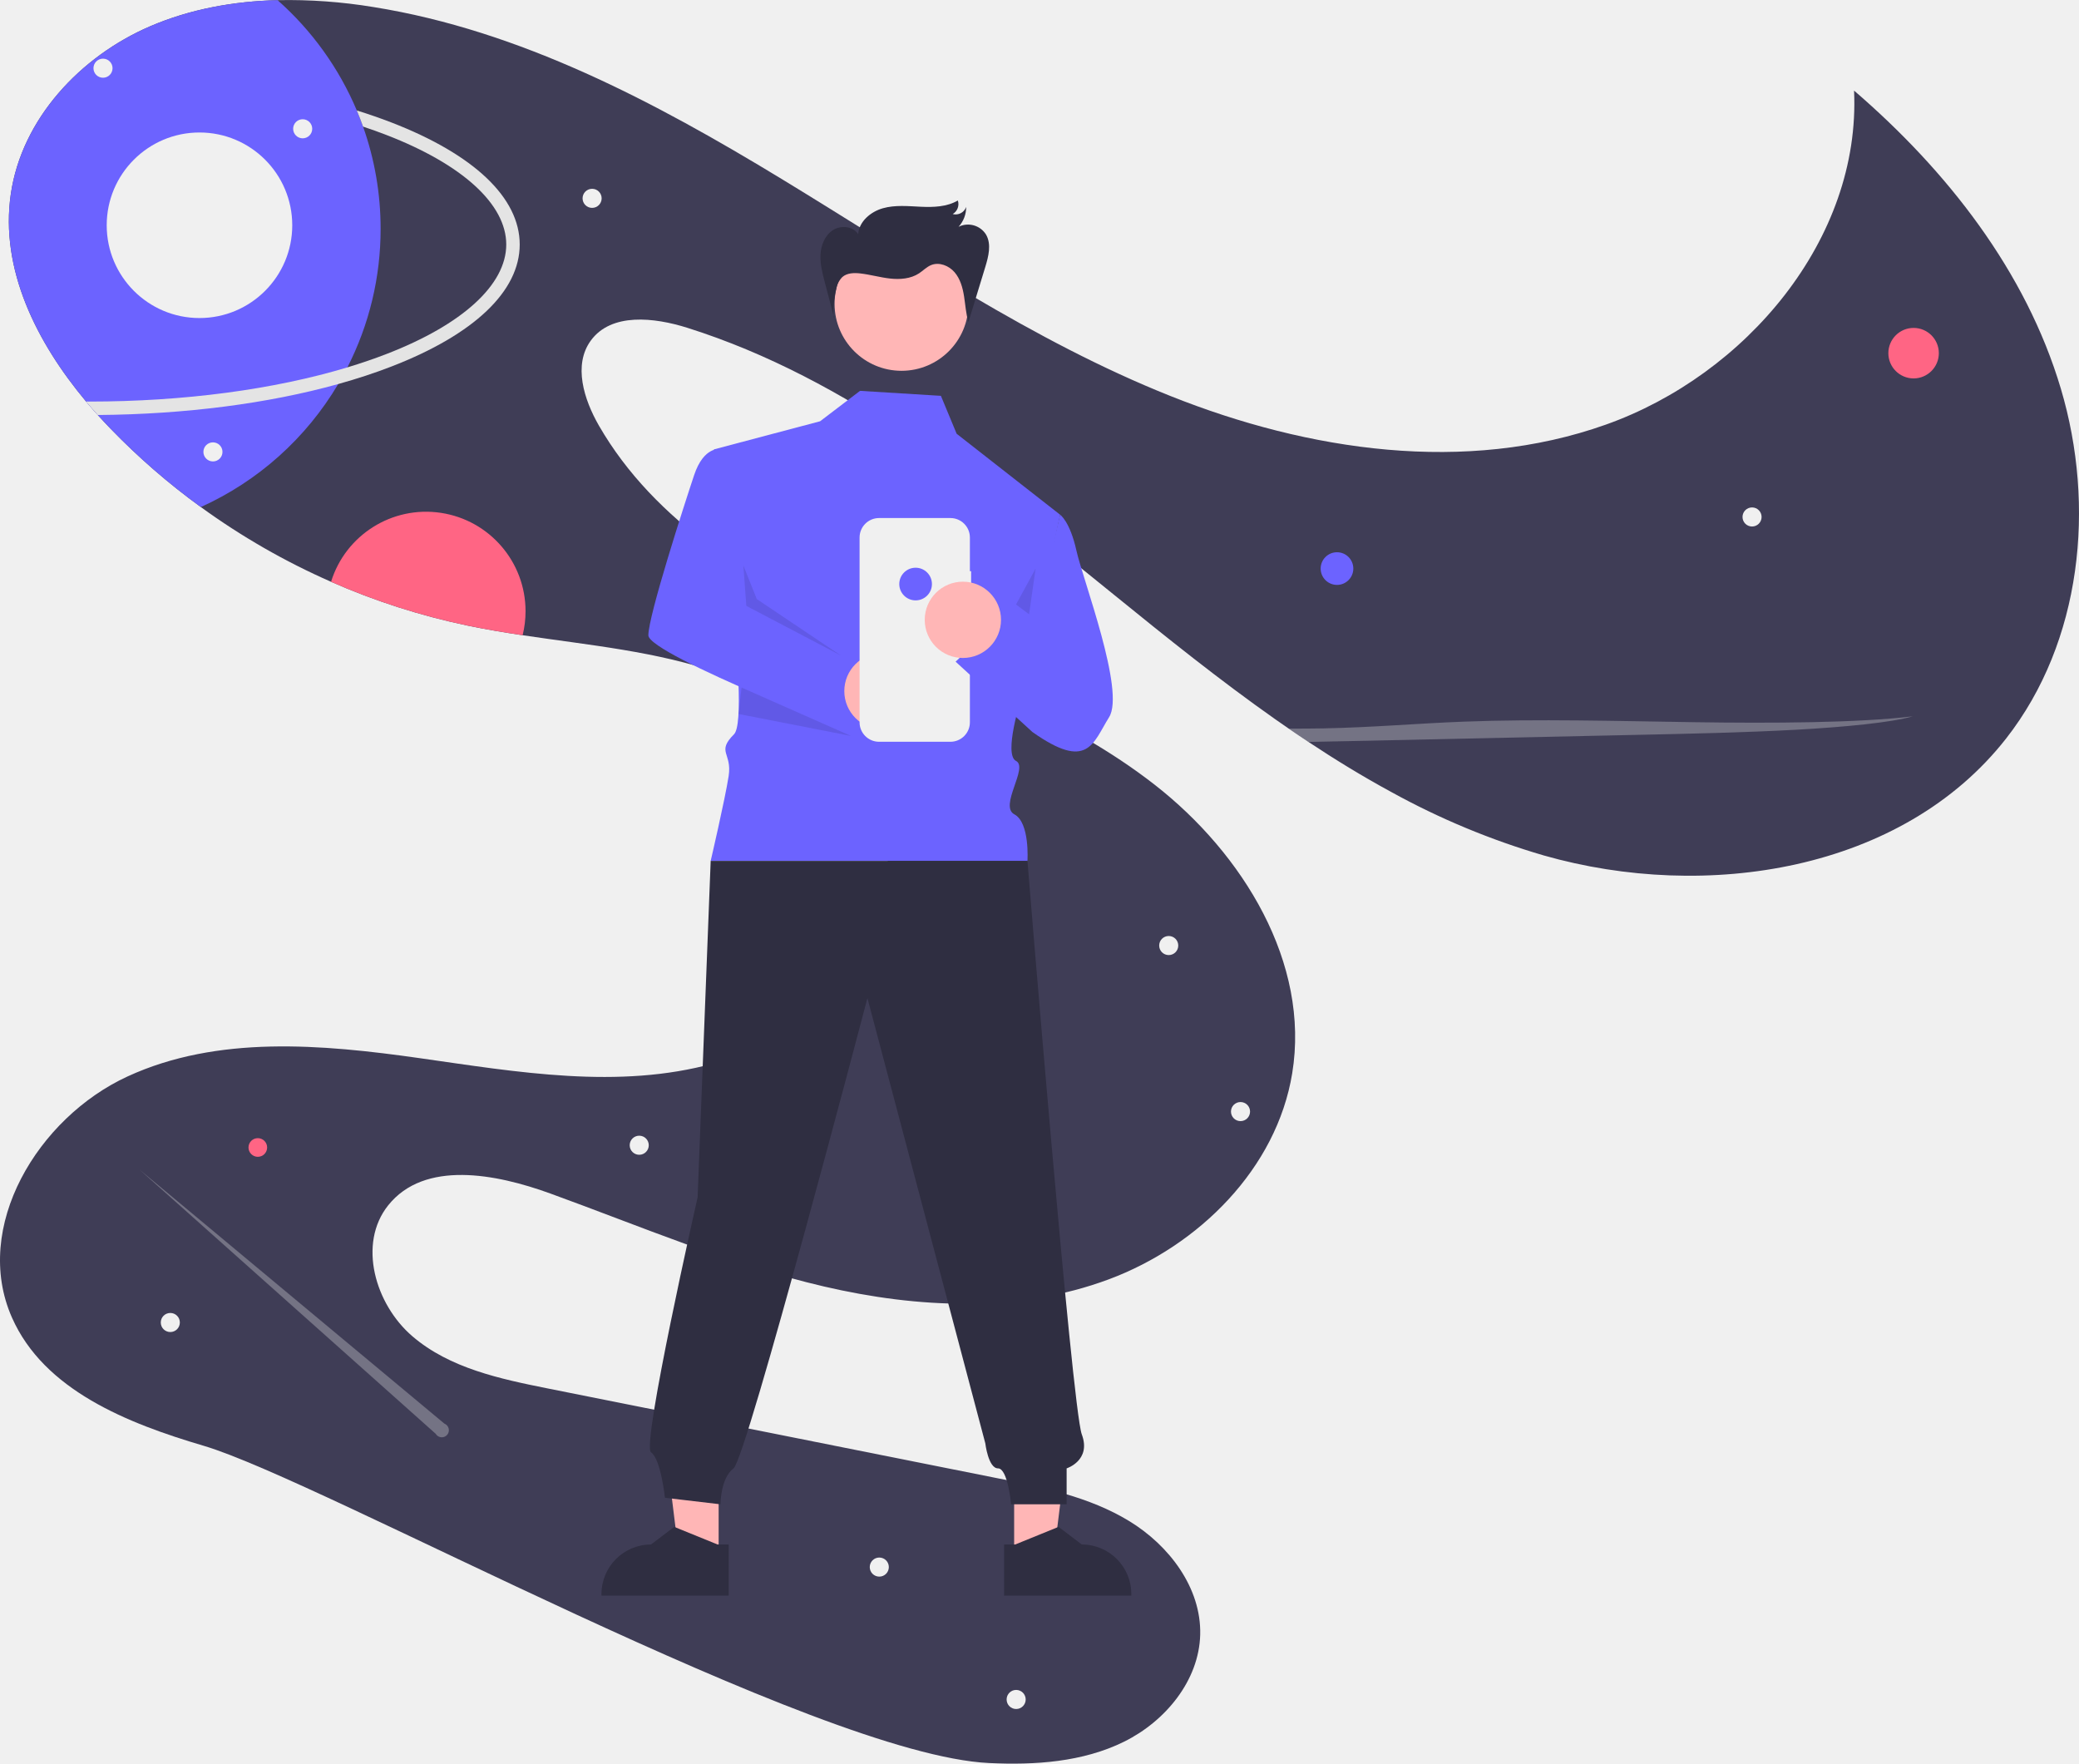
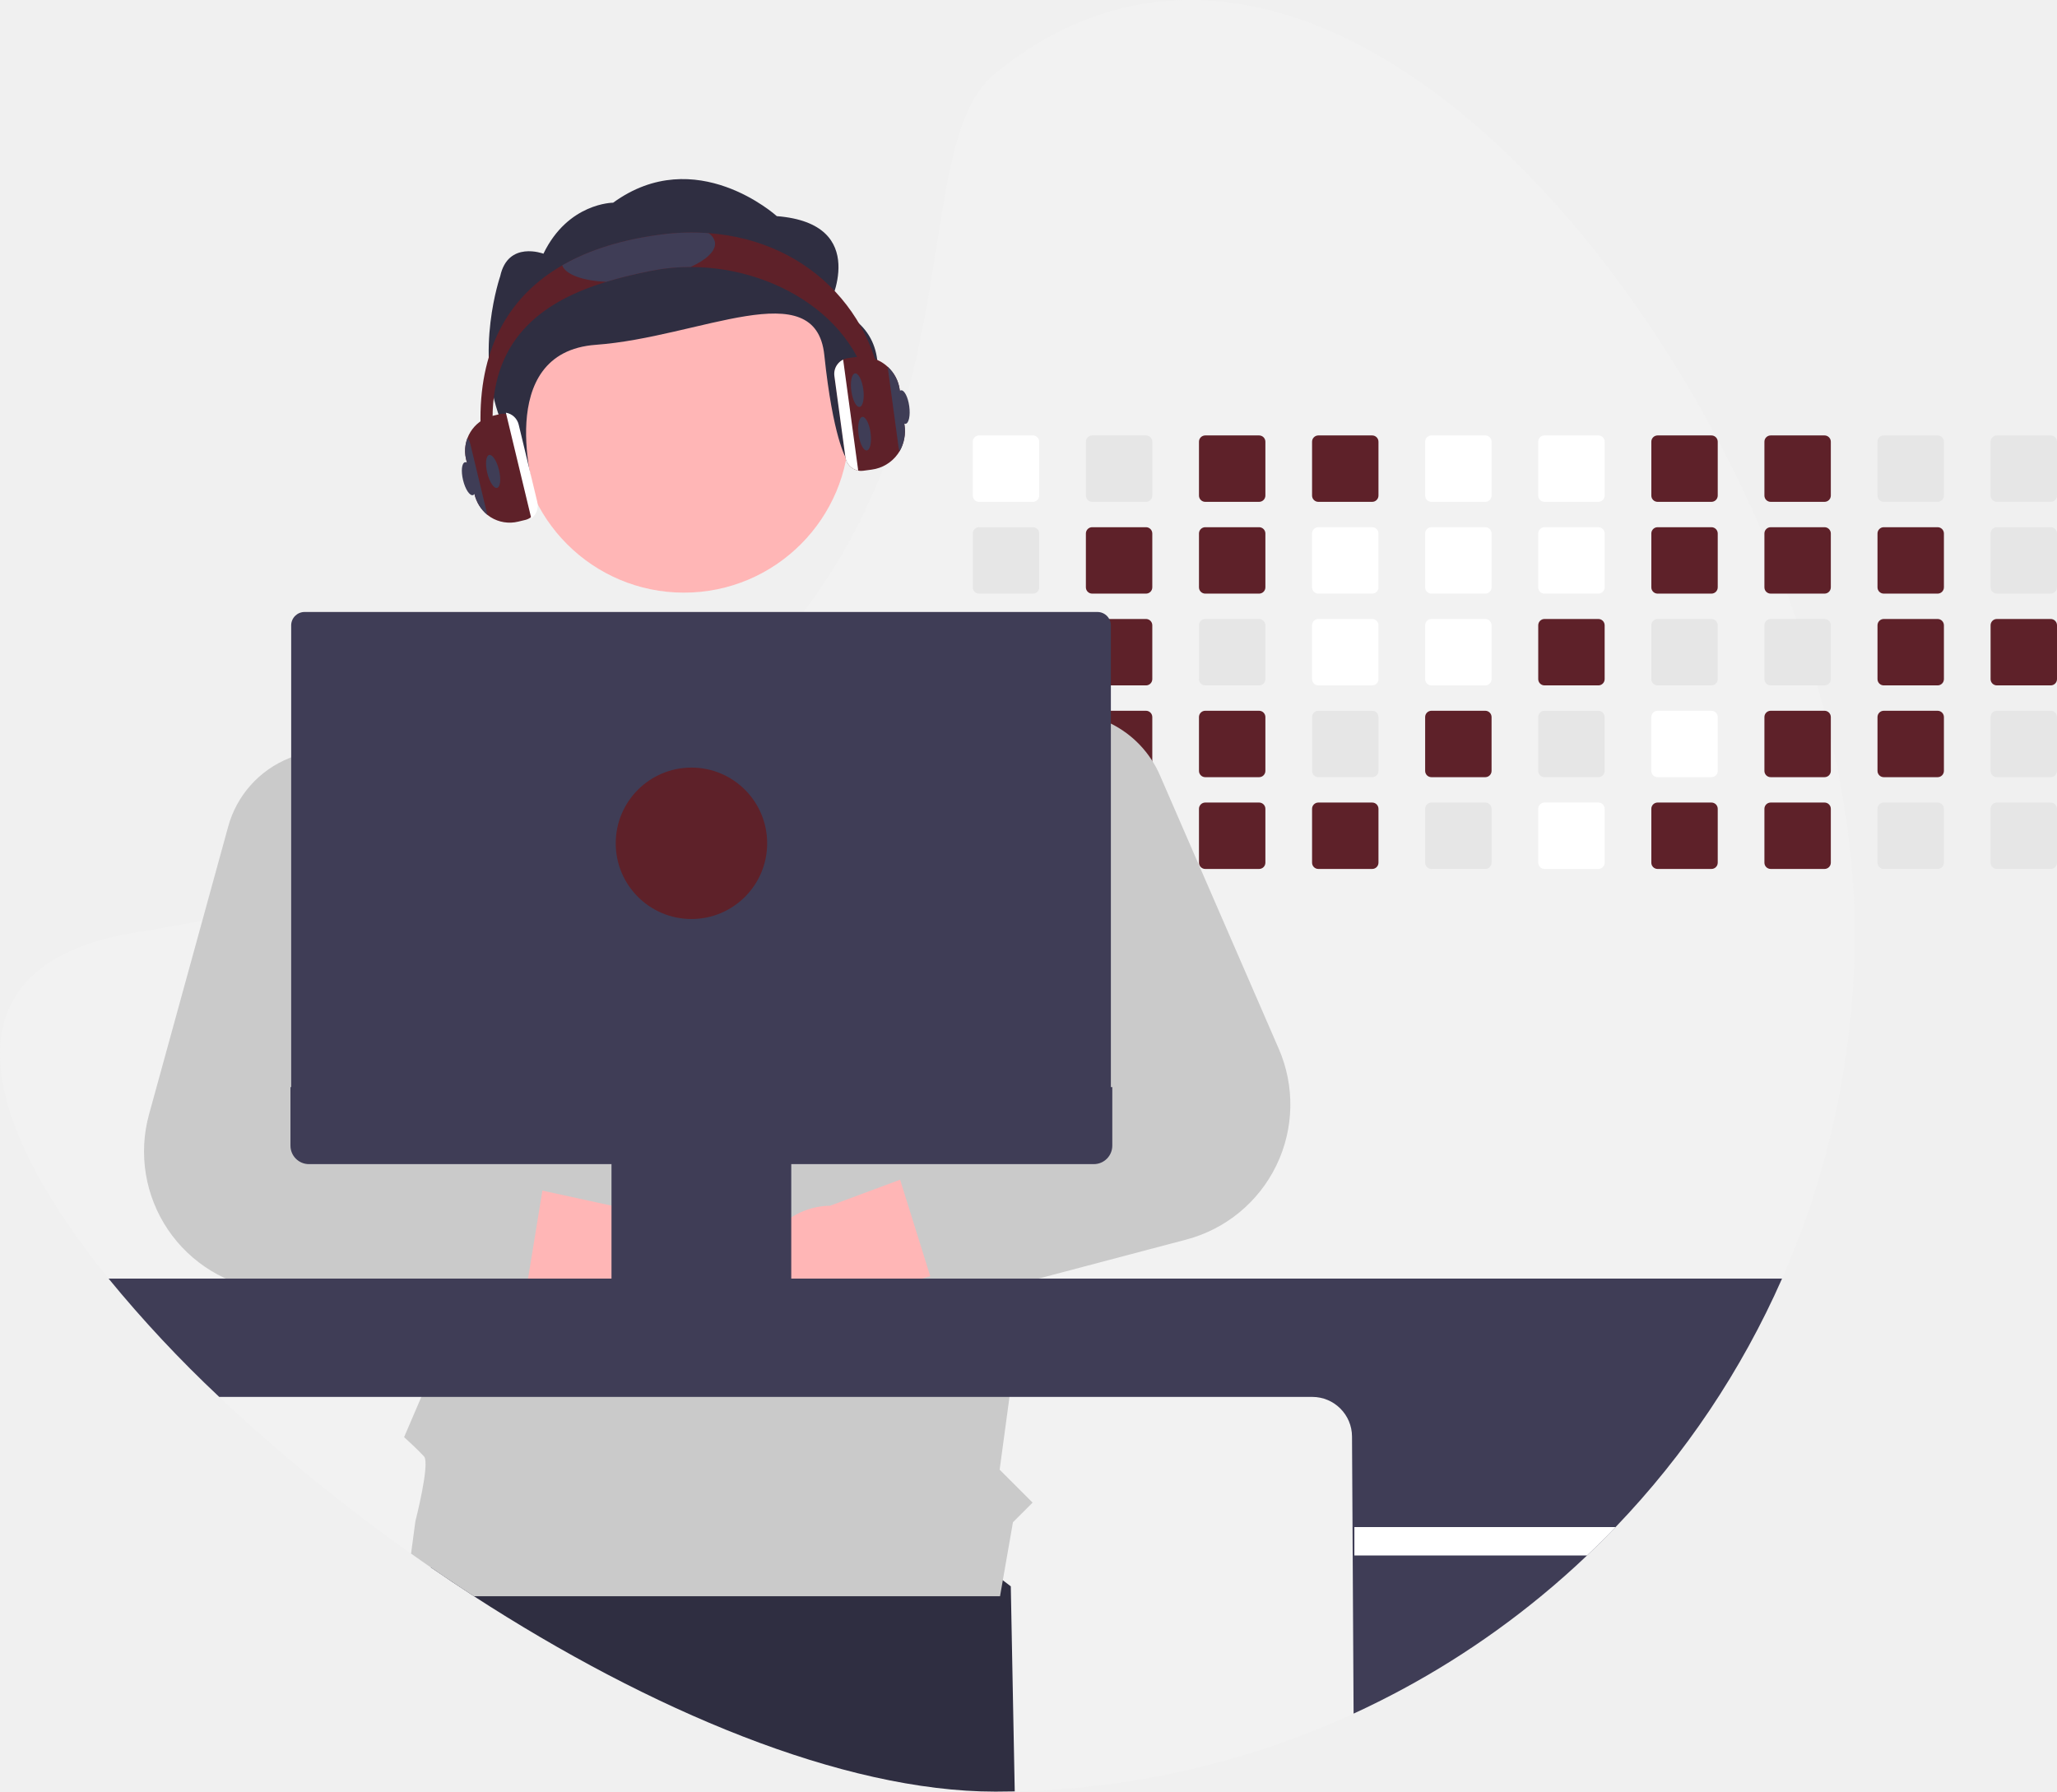
- <svg xmlns="http://www.w3.org/2000/svg" id="a0179547-7667-4cb3-b9ae-32eca47089ab" data-name="Layer 1" width="926.632" height="785.994" viewBox="0 0 926.632 785.994">
-   <path d="M1030.887,386.059c-46.34,59.26-133.78,72.83-206.13,52.19a335.51,335.51,0,0,1-68.1-28.35c-12.54-6.81-24.78-14.28-36.77-22.24-2.95-1.95-5.9-3.93-8.82-5.95q-2.985-2.04-5.95-4.13c-24.76-17.42-48.55-36.53-71.94-55.53-58.39-47.43-118.38-96.32-190.12-118.95-14.78-4.66-33.9-6.84-43.04,5.68-7.93,10.87-3.09,26.26,3.62,37.92,24.89,43.19,70.07,70.46,115.29,91.43,45.22,20.97,93.12,37.96,132.43,68.62,39.31,30.66,69.32,79.39,61.28,128.58-6.93,42.39-41.54,76.83-81.78,91.84-40.24,15-85.12,12.91-126.95,3.17-41.83-9.75-81.54-26.76-121.91-41.42-24.34-8.85-56.16-14.97-72.31,5.28-13.64,17.11-5.8,44.1,10.81,58.34s39.09,19.01,60.54,23.29q99.9,19.95,199.8,39.89c20.43,4.07,41.34,8.33,59.14,19.17,17.8,10.83,32.16,29.75,31.65,50.58-.51,20.53-15.54,38.67-33.96,47.76-18.41,9.08-39.67,10.48-60.18,9.5-76.86-3.68-297.21-125.79-350.06-141.4-33.96-10.02-71.09-24.74-85.41-57.12-17.83-40.31,11.51-89.08,51.56-107.49,40.04-18.42,86.46-14.34,130.1-8.14,43.64,6.2,88.72,14.09,131.2,2.31,42.479-11.78,81.4-50.18,77.21-94.06-3.65-38.18-38.04-66.95-74.23-79.63-28.33-9.93-58.47-12.63-88.229-17.1-8.26-1.23-16.49-2.61-24.64-4.31a307.086,307.086,0,0,1-60.75-19.5,312.924,312.924,0,0,1-58.04-33.31,305.265,305.265,0,0,1-40.32-35.01q-2.835-2.94-5.61-6.01c-1.76-1.96-3.5-3.96-5.2-6-22.12-26.43-38.46-58.98-33.56-92.52,4.89-33.45,30.96-61.3,62-74.68,17.94-7.73,37.29-11.19,56.88-11.69a233.796,233.796,0,0,1,42.78,3.08c65.41,10.46,125.35,42.24,181.96,76.65,56.6,34.41,111.76,72.18,173.29,96.71,61.53,24.54,131.57,34.93,193.99,12.74,62.42-22.18,113.7-82.7,110.65-148.87,41.4,35.65,76.58,80.46,92.16,132.82C1070.797,282.559,1064.536,343.019,1030.887,386.059Z" transform="translate(-136.6838 -57.00314)" fill="#3f3d56" />
-   <circle cx="595.911" cy="253.394" r="7.278" fill="#6c63ff" />
-   <circle cx="852.911" cy="157.394" r="11.252" fill="#ff6584" />
-   <circle cx="114.911" cy="511.394" r="4.157" fill="#ff6584" />
-   <path d="M370.927,329.399a44.43,44.43,0,0,1-1.3,10.7c-8.26-1.23-16.49-2.61-24.64-4.31a307.086,307.086,0,0,1-60.75-19.5,44.337,44.337,0,0,1,86.69,13.11Z" transform="translate(-136.6838 -57.00314)" fill="#ff6584" />
-   <circle cx="780.911" cy="230.394" r="4.252" fill="#f0f0f0" />
-   <circle cx="391.911" cy="698.394" r="4.252" fill="#f0f0f0" />
-   <circle cx="452.911" cy="757.394" r="4.252" fill="#f0f0f0" />
-   <circle cx="75.911" cy="589.394" r="4.252" fill="#f0f0f0" />
-   <circle cx="284.911" cy="510.394" r="4.252" fill="#f0f0f0" />
-   <circle cx="263.911" cy="88.394" r="4.252" fill="#f0f0f0" />
-   <circle cx="520.911" cy="421.394" r="4.252" fill="#f0f0f0" />
-   <circle cx="552.911" cy="495.394" r="4.252" fill="#f0f0f0" />
-   <path d="M291.527,220.728q9.075-2.739,17.362-5.935c33.96-13.117,53.438-30.911,53.438-48.82s-19.478-35.703-53.438-48.82q-5.038-1.946-10.386-3.723a136.34,136.34,0,0,1-6.976,107.3Z" transform="translate(-136.6838 -57.00314)" fill="none" />
-   <path d="M306.326,158.969a135.44,135.44,0,0,1-14.8,61.76q-1.935,3.78-4.1,7.43a136.431,136.431,0,0,1-61.23,54.82,305.269,305.269,0,0,1-40.32-35.01q-2.835-2.94-5.61-6.01c-1.76-1.96-3.5-3.96-5.2-6-22.12-26.43-38.46-58.98-33.56-92.52,4.89-33.45,30.96-61.3,62-74.68,17.94-7.73,37.29-11.19,56.88-11.69a136.126,136.126,0,0,1,35.33,49.16c1,2.37,1.92,4.77,2.79,7.2A135.756,135.756,0,0,1,306.326,158.969Z" transform="translate(-136.6838 -57.00314)" fill="#6c63ff" />
-   <path d="M368.326,165.969c0,20.83-20.34,40.15-57.28,54.42-7.39,2.86-15.3,5.45-23.62,7.77-31.14,8.68-68.2,13.49-107.16,13.8-1.76-1.96-3.5-3.96-5.2-6,.42.01.84.01,1.26.01,42.31,0,82.45-5.36,115.2-15.24,6.05-1.83,11.85-3.81,17.36-5.94,33.96-13.11,53.44-30.91,53.44-48.82,0-17.91-19.48-35.7-53.44-48.82q-5.04-1.95-10.38-3.72c-.87-2.43-1.79-4.83-2.79-7.2q7.98,2.49,15.33,5.32C347.987,125.819,368.326,145.149,368.326,165.969Z" transform="translate(-136.6838 -57.00314)" fill="#e4e4e4" />
-   <circle cx="45.911" cy="30.394" r="4.252" fill="#f0f0f0" />
-   <circle cx="134.911" cy="57.394" r="4.252" fill="#f0f0f0" />
-   <circle cx="88.911" cy="100.394" r="41.348" fill="#f0f0f0" />
-   <path d="M989.197,376.239c-9.28,2.74-29.74,4.76-52.24,6-22.49,1.23-47.16,1.77-71.52,2.29q-63.959,1.38-127.91,2.77-8.791.195-17.64.36c-2.95-1.95-5.9-3.93-8.82-5.95,5.23.03,10.46,0,15.65-.1,22.17-.44,40.94-2.17,62.32-2.99,32.9-1.27,68.42-.27,102.71.24C926.036,379.379,965.106,379.189,989.197,376.239Z" transform="translate(-136.6838 -57.00314)" fill="#f0f0f0" opacity="0.3" />
-   <path d="M334.767,691.47,198.846,578.239,330.891,696.006a3.151,3.151,0,1,0,3.876-4.535Z" transform="translate(-136.6838 -57.00314)" fill="#f0f0f0" opacity="0.3" />
-   <circle cx="94.911" cy="201.394" r="4.252" fill="#f0f0f0" />
-   <polygon points="452.017 694.074 469.604 694.073 477.971 626.236 452.014 626.237 452.017 694.074" fill="#ffb6b6" />
-   <path d="M584.215,745.335l4.95-0,19.327-7.86,10.359,7.859h.001a22.074,22.074,0,0,1,22.073,22.072v.717l-56.709.002Z" transform="translate(-136.6838 -57.00314)" fill="#2f2e41" />
-   <polygon points="320.308 694.074 302.721 694.073 294.354 626.236 320.311 626.237 320.308 694.074" fill="#ffb6b6" />
-   <path d="M461.477,768.125l-56.709-.002v-.717a22.074,22.074,0,0,1,22.073-22.072h.001l10.359-7.859,19.327,7.86,4.95 0Z" transform="translate(-136.6838 -57.00314)" fill="#2f2e41" />
-   <path d="M520.009,231.191,502.201,244.751,454.896,257.279s16.95,118.96,8.95,126.96-.785,8.215-2.393,18.608-8.013,37.831-8.013,37.831l141.188,0s1.138-17.052-5.822-20.745,6.416-20.929.728-23.811,2.312-27.882,2.312-27.882l17.337-81.85-46.114-36.08-7.013-16.898Z" transform="translate(-136.6838 -57.00314)" fill="#6c63ff" />
-   <circle cx="405.545" cy="274.328" r="6.161" fill="#f2f2f2" />
-   <path d="M453.441,440.678l-5.822,149.921S422.48,701.328,426.846,704.239s6.216,20.269,6.216,20.269l24.744,2.911s0-11.644,5.822-16.011,59.677-209.598,59.677-209.598l52.54,198.429s1.315,11.169,5.682,11.169,5.822,16.011,5.822,16.011h24.744v-16.011s11.118-3.525,6.752-15.169-24.218-255.562-24.218-255.562Z" transform="translate(-136.6838 -57.00314)" fill="#2f2e41" />
-   <circle cx="401.817" cy="135.415" r="29.839" fill="#ffb6b6" />
-   <polygon points="452.85 269.414 458.672 273.781 461.583 253.403 452.85 269.414" opacity="0.1" style="isolation:isolate" />
-   <path d="M457.687,257.163s-7.278-1.456-11.644,11.644-20.378,62.588-20.378,71.322S525.375,387.396,525.375,387.396L515,351l-45.669-23.971Z" transform="translate(-136.6838 -57.00314)" fill="#6c63ff" />
-   <circle cx="393.316" cy="307.997" r="17" fill="#ffb6b6" />
-   <polygon points="331.316 251.997 332.647 270.026 374.878 292.192 337.316 266.997 331.316 251.997" opacity="0.1" style="isolation:isolate" />
-   <path d="M569.523,311.57h-.548V296.562a8.686,8.686,0,0,0-8.686-8.686H528.492a8.686,8.686,0,0,0-8.686,8.686v82.337a8.686,8.686,0,0,0,8.686,8.686h31.797a8.686,8.686,0,0,0,8.686-8.686V322.254h.548Z" transform="translate(-136.6838 -57.00314)" fill="#f0f0f0" />
-   <path d="M609.184,286.39s4.367,2.911,7.278,16.011,21.833,62.588,14.555,74.233-9.426,24.072-34.17,6.606l-34.24-31.35,24.744-23.289,10.189,7.278Z" transform="translate(-136.6838 -57.00314)" fill="#6c63ff" />
-   <circle cx="408.095" cy="260.292" r="7.278" fill="#6c63ff" />
-   <circle cx="429.163" cy="276.236" r="17" fill="#ffb6b6" />
-   <polygon points="330.514 306.41 379.316 327.997 329.158 318.194 330.514 306.41" opacity="0.1" style="isolation:isolate" />
-   <path d="M508.397,198.365,504.3,182.773c-1.069-4.068-2.147-8.219-1.907-12.418s2.022-8.533,5.56-10.808,8.939-1.738,11.216,1.799c.433-5.648,5.571-9.992,11.022-11.531s11.239-.93,16.897-.671,11.631.078,16.514-2.791a5.112,5.112,0,0,1-2.289,6.041,4.963,4.963,0,0,0,5.995-3.162,12.88,12.88,0,0,1-3.381,8.845A9.475,9.475,0,0,1,576.173,161.545c2.492,4.321,1.096,9.747-.362,14.517l-7.484,24.482c-1.135-3.722-1.349-7.651-1.956-11.494s-1.687-7.768-4.224-10.718-6.846-4.659-10.451-3.194c-2.022.822-3.565,2.489-5.39,3.686-3.746,2.455-8.512,2.807-12.963,2.308s-8.789-1.767-13.24-2.273c-2.787-.317-5.896-.233-7.999,1.623a10.281,10.281,0,0,0-2.738,5.467,43.486,43.486,0,0,0-1.158,12.541" transform="translate(-136.6838 -57.00314)" fill="#2f2e41" />
+ <svg xmlns="http://www.w3.org/2000/svg" data-name="Layer 1" width="850.538" height="740.83" viewBox="0 0 850.538 740.83">
+   <path d="M941.609,465.125a354.21,354.21,0,0,1-98.85,245.9q-5.745,6.015-11.8,11.74-9.225,8.775-19.07,16.87a353.934,353.934,0,0,1-217.58,80.69q-3.975.09-7.98.09c-63.43,0-143.21-33.88-215.61-80.78q-8.985-5.82-17.81-11.91-4.125-2.82-8.21-5.72a730.43,730.43,0,0,1-79.32-64.8,514.116,514.116,0,0,1-45.75-48.92c-55.63-68.62-67.9-130.45,11.41-143.16q14.085-2.25,27.34-4.81,19.2-3.69,36.75-7.97,23.64-5.745,44.42-12.46,6.99-2.25,13.66-4.59c65.74-23.09,109.74-53.2,139.69-85.87q7.62-8.295,14.05-16.79a236.055,236.055,0,0,0,17.83-27.12,254.898,254.898,0,0,0,18.41-41.05l.27-.78c23.83-68.74,16.58-132.5,42.87-153.84,112.38-91.23,252.29,38.69,317.96,191.9q4.965,11.58,9.34,23.3,1.965,5.235,3.79,10.49,4.8,13.695,8.71,27.46,1.5,5.25,2.86,10.49c.97,3.77,1.9,7.53,2.76,11.29C938.139,412.305,941.609,439.455,941.609,465.125Z" transform="translate(-174.731 -79.58524)" fill="#f2f2f2" />
+   <path d="M594.309,820.325q-3.975.09-7.98.09c-63.43,0-143.21-33.88-215.61-80.78q-8.985-5.82-17.81-11.91l5.16-31.4,156.21-20.74,78.4,59.95Z" transform="translate(-174.731 -79.58524)" fill="#2f2e41" />
+   <path d="M601.829,259.635h-22.26a2.601,2.601,0,0,0-2.6,2.6v22.27a2.593,2.593,0,0,0,2.6,2.59h22.26a2.599,2.599,0,0,0,2.6-2.59v-22.27A2.608,2.608,0,0,0,601.829,259.635Z" transform="translate(-174.731 -79.58524)" fill="#fff" />
+   <path d="M601.829,297.585h-22.26a2.601,2.601,0,0,0-2.6,2.6v22.27a2.593,2.593,0,0,0,2.6,2.59h22.26a2.599,2.599,0,0,0,2.6-2.59v-22.27A2.608,2.608,0,0,0,601.829,297.585Z" transform="translate(-174.731 -79.58524)" fill="#e6e6e6" />
+   <path d="M601.829,335.535h-22.26a2.601,2.601,0,0,0-2.6,2.6v22.26a2.595,2.595,0,0,0,2.6,2.6h22.26a2.601,2.601,0,0,0,2.6-2.6v-22.26A2.608,2.608,0,0,0,601.829,335.535Z" transform="translate(-174.731 -79.58524)" fill="#e6e6e6" />
+   <path d="M604.389,375.625a2.617,2.617,0,0,0-2.56-2.14h-22.26a2.601,2.601,0,0,0-2.6,2.6v22.26a2.595,2.595,0,0,0,2.6,2.6h22.26a2.601,2.601,0,0,0,2.6-2.6v-22.26A2.313,2.313,0,0,0,604.389,375.625Z" transform="translate(-174.731 -79.58524)" fill="#e6e6e6" />
+   <path d="M602.839,411.635a2.634,2.634,0,0,0-1.01-.2h-22.26a2.595,2.595,0,0,0-2.6,2.6v22.26a2.588,2.588,0,0,0,2.6,2.6h22.26a2.601,2.601,0,0,0,2.6-2.6v-22.26A2.616,2.616,0,0,0,602.839,411.635Z" transform="translate(-174.731 -79.58524)" fill="#e6e6e6" />
+   <path d="M648.589,259.635h-22.26a2.601,2.601,0,0,0-2.6,2.6v22.27a2.593,2.593,0,0,0,2.6,2.59h22.26a2.599,2.599,0,0,0,2.6-2.59v-22.27A2.608,2.608,0,0,0,648.589,259.635Z" transform="translate(-174.731 -79.58524)" fill="#e6e6e6" />
+   <path d="M648.589,297.585h-22.26a2.601,2.601,0,0,0-2.6,2.6v22.27a2.593,2.593,0,0,0,2.6,2.59h22.26a2.599,2.599,0,0,0,2.6-2.59v-22.27A2.608,2.608,0,0,0,648.589,297.585Z" transform="translate(-174.731 -79.58524)" fill="#5E2129" />
+   <path d="M648.589,335.535h-22.26a2.601,2.601,0,0,0-2.6,2.6v22.26a2.595,2.595,0,0,0,2.6,2.6h22.26a2.601,2.601,0,0,0,2.6-2.6v-22.26A2.608,2.608,0,0,0,648.589,335.535Z" transform="translate(-174.731 -79.58524)" fill="#5E2129" />
+   <path d="M648.589,373.485h-22.26a2.593,2.593,0,0,0-2.46,1.78,2.478,2.478,0,0,0-.14.82v22.26a2.595,2.595,0,0,0,2.6,2.6h22.26a2.601,2.601,0,0,0,2.6-2.6v-22.26A2.608,2.608,0,0,0,648.589,373.485Z" transform="translate(-174.731 -79.58524)" fill="#5E2129" />
+   <path d="M648.589,411.435h-22.26a2.595,2.595,0,0,0-2.6,2.6v22.26a2.595,2.595,0,0,0,2.6,2.6h22.26a2.601,2.601,0,0,0,2.6-2.6v-22.26A2.601,2.601,0,0,0,648.589,411.435Z" transform="translate(-174.731 -79.58524)" fill="#e6e6e6" />
+   <path d="M695.349,259.635h-22.26a2.601,2.601,0,0,0-2.6,2.6v22.27a2.593,2.593,0,0,0,2.6,2.59h22.26a2.599,2.599,0,0,0,2.6-2.59v-22.27A2.608,2.608,0,0,0,695.349,259.635Z" transform="translate(-174.731 -79.58524)" fill="#5E2129" />
+   <path d="M695.349,297.585h-22.26a2.601,2.601,0,0,0-2.6,2.6v22.27a2.593,2.593,0,0,0,2.6,2.59h22.26a2.599,2.599,0,0,0,2.6-2.59v-22.27A2.608,2.608,0,0,0,695.349,297.585Z" transform="translate(-174.731 -79.58524)" fill="#5E2129" />
+   <path d="M695.349,335.535h-22.26a2.601,2.601,0,0,0-2.6,2.6v22.26a2.595,2.595,0,0,0,2.6,2.6h22.26a2.601,2.601,0,0,0,2.6-2.6v-22.26A2.608,2.608,0,0,0,695.349,335.535Z" transform="translate(-174.731 -79.58524)" fill="#e6e6e6" />
+   <path d="M695.349,373.485h-22.26a2.601,2.601,0,0,0-2.6,2.6v22.26a2.595,2.595,0,0,0,2.6,2.6h22.26a2.601,2.601,0,0,0,2.6-2.6v-22.26A2.608,2.608,0,0,0,695.349,373.485Z" transform="translate(-174.731 -79.58524)" fill="#5E2129" />
+   <path d="M695.349,411.435h-22.26a2.595,2.595,0,0,0-2.6,2.6v22.26a2.595,2.595,0,0,0,2.6,2.6h22.26a2.601,2.601,0,0,0,2.6-2.6v-22.26A2.601,2.601,0,0,0,695.349,411.435Z" transform="translate(-174.731 -79.58524)" fill="#5E2129" />
+   <path d="M742.109,259.635h-22.26a2.601,2.601,0,0,0-2.6,2.6v22.27a2.593,2.593,0,0,0,2.6,2.59h22.26a2.599,2.599,0,0,0,2.6-2.59v-22.27A2.608,2.608,0,0,0,742.109,259.635Z" transform="translate(-174.731 -79.58524)" fill="#5E2129" />
+   <path d="M742.109,297.585h-22.26a2.601,2.601,0,0,0-2.6,2.6v22.27a2.593,2.593,0,0,0,2.6,2.59h22.26a2.599,2.599,0,0,0,2.6-2.59v-22.27A2.608,2.608,0,0,0,742.109,297.585Z" transform="translate(-174.731 -79.58524)" fill="#fff" />
+   <path d="M742.109,335.535h-22.26a2.601,2.601,0,0,0-2.6,2.6v22.26a2.595,2.595,0,0,0,2.6,2.6h22.26a2.601,2.601,0,0,0,2.6-2.6v-22.26A2.608,2.608,0,0,0,742.109,335.535Z" transform="translate(-174.731 -79.58524)" fill="#fff" />
+   <path d="M742.109,373.485h-22.26a2.601,2.601,0,0,0-2.6,2.6v22.26a2.595,2.595,0,0,0,2.6,2.6h22.26a2.601,2.601,0,0,0,2.6-2.6v-22.26A2.608,2.608,0,0,0,742.109,373.485Z" transform="translate(-174.731 -79.58524)" fill="#e6e6e6" />
+   <path d="M742.109,411.435h-22.26a2.595,2.595,0,0,0-2.6,2.6v22.26a2.595,2.595,0,0,0,2.6,2.6h22.26a2.601,2.601,0,0,0,2.6-2.6v-22.26A2.601,2.601,0,0,0,742.109,411.435Z" transform="translate(-174.731 -79.58524)" fill="#5E2129" />
+   <path d="M788.869,259.635h-22.27a2.599,2.599,0,0,0-2.59,2.6v22.27a2.591,2.591,0,0,0,2.59,2.59h22.27a2.599,2.599,0,0,0,2.6-2.59v-22.27A2.608,2.608,0,0,0,788.869,259.635Z" transform="translate(-174.731 -79.58524)" fill="#fff" />
+   <path d="M788.869,297.585h-22.27a2.599,2.599,0,0,0-2.59,2.6v22.27a2.59,2.59,0,0,0,2.59,2.59h22.27a2.599,2.599,0,0,0,2.6-2.59v-22.27A2.608,2.608,0,0,0,788.869,297.585Z" transform="translate(-174.731 -79.58524)" fill="#fff" />
+   <path d="M788.869,335.535h-22.27a2.599,2.599,0,0,0-2.59,2.6v22.26a2.593,2.593,0,0,0,2.59,2.6h22.27a2.601,2.601,0,0,0,2.6-2.6v-22.26A2.608,2.608,0,0,0,788.869,335.535Z" transform="translate(-174.731 -79.58524)" fill="#fff" />
+   <path d="M788.869,373.485h-22.27a2.599,2.599,0,0,0-2.59,2.6v22.26a2.593,2.593,0,0,0,2.59,2.6h22.27a2.601,2.601,0,0,0,2.6-2.6v-22.26A2.608,2.608,0,0,0,788.869,373.485Z" transform="translate(-174.731 -79.58524)" fill="#5E2129" />
+   <path d="M788.869,411.435h-22.27a2.593,2.593,0,0,0-2.59,2.6v22.26a2.593,2.593,0,0,0,2.59,2.6h22.27a2.601,2.601,0,0,0,2.6-2.6v-22.26A2.601,2.601,0,0,0,788.869,411.435Z" transform="translate(-174.731 -79.58524)" fill="#e6e6e6" />
+   <path d="M835.629,259.635h-22.27a2.599,2.599,0,0,0-2.59,2.6v22.27a2.591,2.591,0,0,0,2.59,2.59h22.27a2.599,2.599,0,0,0,2.6-2.59v-22.27A2.608,2.608,0,0,0,835.629,259.635Z" transform="translate(-174.731 -79.58524)" fill="#fff" />
+   <path d="M835.629,297.585h-22.27a2.599,2.599,0,0,0-2.59,2.6v22.27a2.59,2.59,0,0,0,2.59,2.59h22.27a2.599,2.599,0,0,0,2.6-2.59v-22.27A2.608,2.608,0,0,0,835.629,297.585Z" transform="translate(-174.731 -79.58524)" fill="#fff" />
+   <path d="M835.629,335.535h-22.27a2.599,2.599,0,0,0-2.59,2.6v22.26a2.593,2.593,0,0,0,2.59,2.6h22.27a2.601,2.601,0,0,0,2.6-2.6v-22.26A2.608,2.608,0,0,0,835.629,335.535Z" transform="translate(-174.731 -79.58524)" fill="#5E2129" />
+   <path d="M835.629,373.485h-22.27a2.599,2.599,0,0,0-2.59,2.6v22.26a2.593,2.593,0,0,0,2.59,2.6h22.27a2.601,2.601,0,0,0,2.6-2.6v-22.26A2.608,2.608,0,0,0,835.629,373.485Z" transform="translate(-174.731 -79.58524)" fill="#e6e6e6" />
+   <path d="M835.629,411.435h-22.27a2.593,2.593,0,0,0-2.59,2.6v22.26a2.593,2.593,0,0,0,2.59,2.6h22.27a2.601,2.601,0,0,0,2.6-2.6v-22.26A2.601,2.601,0,0,0,835.629,411.435Z" transform="translate(-174.731 -79.58524)" fill="#fff" />
+   <path d="M882.389,259.635h-22.27a2.599,2.599,0,0,0-2.59,2.6v22.27a2.591,2.591,0,0,0,2.59,2.59h22.27a2.599,2.599,0,0,0,2.6-2.59v-22.27A2.608,2.608,0,0,0,882.389,259.635Z" transform="translate(-174.731 -79.58524)" fill="#5E2129" />
+   <path d="M882.389,297.585h-22.27a2.599,2.599,0,0,0-2.59,2.6v22.27a2.59,2.59,0,0,0,2.59,2.59h22.27a2.599,2.599,0,0,0,2.6-2.59v-22.27A2.608,2.608,0,0,0,882.389,297.585Z" transform="translate(-174.731 -79.58524)" fill="#5E2129" />
+   <path d="M882.389,335.535h-22.27a2.599,2.599,0,0,0-2.59,2.6v22.26a2.593,2.593,0,0,0,2.59,2.6h22.27a2.601,2.601,0,0,0,2.6-2.6v-22.26A2.608,2.608,0,0,0,882.389,335.535Z" transform="translate(-174.731 -79.58524)" fill="#e6e6e6" />
+   <path d="M882.389,373.485h-22.27a2.599,2.599,0,0,0-2.59,2.6v22.26a2.593,2.593,0,0,0,2.59,2.6h22.27a2.601,2.601,0,0,0,2.6-2.6v-22.26A2.608,2.608,0,0,0,882.389,373.485Z" transform="translate(-174.731 -79.58524)" fill="#fff" />
+   <path d="M882.389,411.435h-22.27a2.593,2.593,0,0,0-2.59,2.6v22.26a2.593,2.593,0,0,0,2.59,2.6h22.27a2.601,2.601,0,0,0,2.6-2.6v-22.26A2.601,2.601,0,0,0,882.389,411.435Z" transform="translate(-174.731 -79.58524)" fill="#5E2129" />
+   <path d="M929.149,259.635h-22.27a2.599,2.599,0,0,0-2.59,2.6v22.27a2.591,2.591,0,0,0,2.59,2.59h22.27a2.599,2.599,0,0,0,2.6-2.59v-22.27A2.608,2.608,0,0,0,929.149,259.635Z" transform="translate(-174.731 -79.58524)" fill="#5E2129" />
+   <path d="M929.149,297.585h-22.27a2.599,2.599,0,0,0-2.59,2.6v22.27a2.59,2.59,0,0,0,2.59,2.59h22.27a2.599,2.599,0,0,0,2.6-2.59v-22.27A2.608,2.608,0,0,0,929.149,297.585Z" transform="translate(-174.731 -79.58524)" fill="#5E2129" />
+   <path d="M929.149,335.535h-22.27a2.599,2.599,0,0,0-2.59,2.6v22.26a2.593,2.593,0,0,0,2.59,2.6h22.27a2.601,2.601,0,0,0,2.6-2.6v-22.26A2.608,2.608,0,0,0,929.149,335.535Z" transform="translate(-174.731 -79.58524)" fill="#e6e6e6" />
+   <path d="M929.149,373.485h-22.27a2.599,2.599,0,0,0-2.59,2.6v22.26a2.593,2.593,0,0,0,2.59,2.6h22.27a2.601,2.601,0,0,0,2.6-2.6v-22.26A2.608,2.608,0,0,0,929.149,373.485Z" transform="translate(-174.731 -79.58524)" fill="#5E2129" />
+   <path d="M929.149,411.435h-22.27a2.593,2.593,0,0,0-2.59,2.6v22.26a2.593,2.593,0,0,0,2.59,2.6h22.27a2.601,2.601,0,0,0,2.6-2.6v-22.26A2.601,2.601,0,0,0,929.149,411.435Z" transform="translate(-174.731 -79.58524)" fill="#5E2129" />
+   <path d="M975.909,259.635h-22.27a2.599,2.599,0,0,0-2.59,2.6v22.27a2.591,2.591,0,0,0,2.59,2.59h22.27a2.599,2.599,0,0,0,2.6-2.59v-22.27A2.608,2.608,0,0,0,975.909,259.635Z" transform="translate(-174.731 -79.58524)" fill="#e6e6e6" />
+   <path d="M975.909,297.585h-22.27a2.599,2.599,0,0,0-2.59,2.6v22.27a2.59,2.59,0,0,0,2.59,2.59h22.27a2.599,2.599,0,0,0,2.6-2.59v-22.27A2.608,2.608,0,0,0,975.909,297.585Z" transform="translate(-174.731 -79.58524)" fill="#5E2129" />
+   <path d="M975.909,335.535h-22.27a2.599,2.599,0,0,0-2.59,2.6v22.26a2.593,2.593,0,0,0,2.59,2.6h22.27a2.601,2.601,0,0,0,2.6-2.6v-22.26A2.608,2.608,0,0,0,975.909,335.535Z" transform="translate(-174.731 -79.58524)" fill="#5E2129" />
+   <path d="M975.909,373.485h-22.27a2.599,2.599,0,0,0-2.59,2.6v22.26a2.593,2.593,0,0,0,2.59,2.6h22.27a2.601,2.601,0,0,0,2.6-2.6v-22.26A2.608,2.608,0,0,0,975.909,373.485Z" transform="translate(-174.731 -79.58524)" fill="#5E2129" />
+   <path d="M975.909,411.435h-22.27a2.593,2.593,0,0,0-2.59,2.6v22.26a2.593,2.593,0,0,0,2.59,2.6h22.27a2.601,2.601,0,0,0,2.6-2.6v-22.26A2.601,2.601,0,0,0,975.909,411.435Z" transform="translate(-174.731 -79.58524)" fill="#e6e6e6" />
+   <path d="M1022.669,259.635h-22.27a2.599,2.599,0,0,0-2.59,2.6v22.27a2.591,2.591,0,0,0,2.59,2.59h22.27a2.599,2.599,0,0,0,2.6-2.59v-22.27A2.608,2.608,0,0,0,1022.669,259.635Z" transform="translate(-174.731 -79.58524)" fill="#e6e6e6" />
+   <path d="M1022.669,297.585h-22.27a2.599,2.599,0,0,0-2.59,2.6v22.27a2.591,2.591,0,0,0,2.59,2.59h22.27a2.599,2.599,0,0,0,2.6-2.59v-22.27A2.608,2.608,0,0,0,1022.669,297.585Z" transform="translate(-174.731 -79.58524)" fill="#e6e6e6" />
+   <path d="M1022.669,335.535h-22.27a2.599,2.599,0,0,0-2.59,2.6v22.26a2.593,2.593,0,0,0,2.59,2.6h22.27a2.601,2.601,0,0,0,2.6-2.6v-22.26A2.608,2.608,0,0,0,1022.669,335.535Z" transform="translate(-174.731 -79.58524)" fill="#5E2129" />
+   <path d="M1022.669,373.485h-22.27a2.599,2.599,0,0,0-2.59,2.6v22.26a2.593,2.593,0,0,0,2.59,2.6h22.27a2.601,2.601,0,0,0,2.6-2.6v-22.26A2.608,2.608,0,0,0,1022.669,373.485Z" transform="translate(-174.731 -79.58524)" fill="#e6e6e6" />
+   <path d="M1022.669,411.435h-22.27a2.593,2.593,0,0,0-2.59,2.6v22.26a2.593,2.593,0,0,0,2.59,2.6h22.27a2.601,2.601,0,0,0,2.6-2.6v-22.26A2.601,2.601,0,0,0,1022.669,411.435Z" transform="translate(-174.731 -79.58524)" fill="#e6e6e6" />
+   <polygon points="336.095 660.051 335.475 660.051 336.005 659.981 336.095 660.051" fill="#2f2e41" />
+   <circle id="b6132315-04e2-4cdb-a713-107c9cd58b0b" data-name="ab6171fa-7d69-4734-b81c-8dff60f9761b" cx="282.814" cy="176.733" r="68.322" fill="#ffb6b6" />
+   <path id="f4304bdd-ba2d-4fff-b404-410205410c5d-383" data-name="bf427902-b9bf-4946-b5d7-5c1c7e04535e" d="M517.377,206.226s17.869-34.161-21.444-37.266c0,0-33.515-30.402-67.676-5.558,0,0-18.633,0-28.823,21.086,0,0-14.655-5.558-17.876,9.317,0,0-10.723,31.055,0,59.005,10.723,27.95,14.285,31.055,14.285,31.055s-17.621-58.598,25.27-61.704,90.887-29.909,94.461,4.251,8.953,42.578,8.953,42.578S558.479,220.201,517.377,206.226Z" transform="translate(-174.731 -79.58524)" fill="#2f2e41" />
+   <path d="M634.279,424.695l-.22,1.16-2.47,13.04-17.07,90.2-1.01,5.31-2.12,11.23-2.9,15.32-6.43,33.95-1.84,9.73-.69,3.65-.24,1.28-1.91,10.07-.58,3.04-4.66,34.53-4.07,30.09,13.62,13.62-8.12,8.12-5.33,30.53.01.07H370.719q-13.2-8.55-26.02-17.63l1.79-13.4s6.16-23.93,3.57-26.79c-2.58-2.86-8.24-7.97-8.24-7.97l7.13-16.64.99-2.31-1.66-34.43-.04-.83-.55-11.35-.07-1.46-.11-2.19-2.11-43.68-.04-.72-.64-13.24-.6-12.59-.26-5.31-2.57-53.13-1.74-36.08-1.52-31.41,6.11-2.07,65.35-22.21,27.07-35.19,56.34.42,27.58.21,46.02,42.68,10.47,5,.08.04,7.51,3.59,19.04,9.09,20.13,9.62,10.33,4.93Z" transform="translate(-174.731 -79.58524)" fill="#cacaca" />
+   <path d="M443.84,637.136a30.286,30.286,0,0,1-40.664-22.43L296.617,599.588l37.043-41.902,95.511,20.78a30.45,30.45,0,0,1,14.669,58.67Z" transform="translate(-174.731 -79.58524)" fill="#ffb6b6" />
+   <path d="M396.329,560.955a13.522,13.522,0,0,0-7.89-4.87l-43.72-9.09-4.49-.93a18.933,18.933,0,0,1-12.53-9.07,19.161,19.161,0,0,1-2.45-7.9,18.895,18.895,0,0,1,.89-7.48l15.15-45.65,9.83-29.62a41.792,41.792,0,0,0,2.09-11.05,43.349,43.349,0,0,0-9.07-28.89,42.693,42.693,0,0,0-49.01-13.64c-.25.09-.51.19-.76.29a42.583,42.583,0,0,0-25.31,28.41l-10.68,38.85-22.03,80.09a57.766,57.766,0,0,0,48.96,72.68l62.97,7.38,29.14,3.42a13.497,13.497,0,0,0,14.84-10.73,4.895,4.895,0,0,0,.11-.55l.7-4.32,5.93-36.38.06-.37A13.475,13.475,0,0,0,396.329,560.955Z" transform="translate(-174.731 -79.58524)" fill="#cacaca" />
+   <path d="M511.714,638.302a30.286,30.286,0,0,0,37.094-27.94l103.362-29.994L609.588,544.109l-91.626,34.041a30.45,30.45,0,0,0-6.249,60.152Z" transform="translate(-174.731 -79.58524)" fill="#ffb6b6" />
+   <path d="M703.489,513.275,654.329,400.135a42.819,42.819,0,0,0-20.27-21.35,43.356,43.356,0,0,0-8.78-3.2c-.47-.12-.94-.23-1.41-.32a42.132,42.132,0,0,0-19.48.36,42.814,42.814,0,0,0-27.34,21.73,1.004,1.004,0,0,0-.08.14,43.1,43.1,0,0,0-.37,38.85l.61,1.22,34.74,69.77a18.9,18.9,0,0,1-10.5,26.19l-2.44.88-43.88,15.85a13.497,13.497,0,0,0-8.33,16.79l.11.35,12.3,39.36c.06.18.12.36.19.54a7.054,7.054,0,0,0,.4.99,13.482,13.482,0,0,0,15.81,7.53l23.68-6.25,4.83-1.28,61.15-16.15a57.76,57.76,0,0,0,38.22-78.86Z" transform="translate(-174.731 -79.58524)" fill="#cacaca" />
+   <path d="M219.629,608.285a514.116,514.116,0,0,0,45.75,48.92h451.97a16.446,16.446,0,0,1,16.42,16.43l.65,114.53a355.43,355.43,0,0,0,77.47-48.53q9.84-8.085,19.07-16.87,6.045-5.73,11.8-11.74a355.629,355.629,0,0,0,68.82-102.74Z" transform="translate(-174.731 -79.58524)" fill="#3f3d56" />
+   <path d="M842.759,711.025q-5.745,6.015-11.8,11.74H734.749v-11.74Z" transform="translate(-174.731 -79.58524)" fill="#fff" />
+   <path d="M633.379,335.535a5.538,5.538,0,0,0-4.87-2.9H300.669a5.555,5.555,0,0,0-5.54,5.55v196.22H634.059V338.185A5.385,5.385,0,0,0,633.379,335.535Z" transform="translate(-174.731 -79.58524)" fill="#3f3d56" />
+   <path d="M294.832,529.092V553.306a7.644,7.644,0,0,0,7.644,7.644H427.573v47.787h-1.662a.993.993,0,0,0-.993.993v3.324a.993.993,0,0,0,.993.993h77.658a.993.993,0,0,0,.993-.993v-3.324a.993.993,0,0,0-.993-.993h-1.662V560.95H627.004a7.644,7.644,0,0,0,7.644-7.644V529.092Z" transform="translate(-174.731 -79.58524)" fill="#3f3d56" />
+   <circle cx="285.903" cy="348.704" r="31.306" fill="#5E2129" />
+   <path d="M540.399,252.585h-5c0-37.8-37.41-62.57-75.15-62.59a82.382,82.382,0,0,0-16.35,1.59c-6.06,1.21-12.35,2.66-18.53,4.55-24.37,7.47-46.97,21.91-46.97,56.45a78.591,78.591,0,0,0,2.54,19.88l-4.84,1.26a83.876,83.876,0,0,1-2.7-21.14c0-30.18,12.39-50.91,33.79-63.27,11.25-6.5,24.98-10.69,40.71-12.73a97.131,97.131,0,0,1,19.75-.6C511.049,179.105,540.399,212.385,540.399,252.585Z" transform="translate(-174.731 -79.58524)" fill="#5E2129" />
+   <path d="M548.729,255.355l-1.97-14.56a15.71,15.71,0,0,0-5-9.56,15.816,15.816,0,0,0-13.25-4l-3.13.43a6.524,6.524,0,0,0-4.35,2.53,6.548,6.548,0,0,0-1.29,4.87l4.55,33.54a6.577,6.577,0,0,0,5.3,5.57,6.154,6.154,0,0,0,1.22.12,6.499,6.499,0,0,0,.88-.06l3.5-.47a15.791,15.791,0,0,0,10.74-6.43c.27-.38.53-.77.77-1.17A16.748,16.748,0,0,0,548.729,255.355Z" transform="translate(-174.731 -79.58524)" fill="#5E2129" />
+   <path d="M523.359,228.275a6.432,6.432,0,0,0-2.33,1.92,6.548,6.548,0,0,0-1.29,4.87l4.55,33.54a6.577,6.577,0,0,0,5.3,5.57Z" transform="translate(-174.731 -79.58524)" fill="#fff" />
+   <path d="M548.729,255.355l-1.97-14.56a15.71,15.71,0,0,0-5-9.56l4.53,33.37a6.176,6.176,0,0,0,.41,1.56A16.748,16.748,0,0,0,548.729,255.355Z" transform="translate(-174.731 -79.58524)" fill="#3f3d56" />
+   <ellipse cx="532.218" cy="258.909" rx="2.5" ry="7" transform="translate(-204.7047 -5.69071) rotate(-7.72549)" fill="#3f3d56" />
+   <ellipse cx="529.218" cy="240.909" rx="2.5" ry="7" transform="translate(-202.3122 -6.25736) rotate(-7.72549)" fill="#3f3d56" />
+   <ellipse cx="548.218" cy="247.909" rx="2.5" ry="7" transform="translate(-203.0808 -3.63971) rotate(-7.72549)" fill="#3f3d56" />
+   <path d="M460.249,189.995a82.382,82.382,0,0,0-16.35,1.59c-6.06,1.21-12.35,2.66-18.53,4.55-9.65-.47-16.75-2.97-18.18-6.82,11.25-6.5,24.98-10.69,40.71-12.73a97.131,97.131,0,0,1,19.75-.6,5.727,5.727,0,0,1,2.72,3.82C470.839,183.285,466.869,186.985,460.249,189.995Z" transform="translate(-174.731 -79.58524)" fill="#3f3d56" />
+   <path d="M396.409,287.285l-7.7-32.01a6.024,6.024,0,0,0-4.88-4.55,6.733,6.733,0,0,0-1-.08,6.026,6.026,0,0,0-1.4.17l-2.98.72a14.904,14.904,0,0,0-10.99,17.96l3.45,14.36a15.845,15.845,0,0,0,5.34,8.62,14.045,14.045,0,0,0,1.36.97,14.809,14.809,0,0,0,11.37,1.84l2.97-.72a5.84,5.84,0,0,0,2.17-1.01A5.993,5.993,0,0,0,396.409,287.285Z" transform="translate(-174.731 -79.58524)" fill="#5E2129" />
+   <ellipse cx="378.629" cy="274.523" rx="2.5" ry="7" transform="translate(-228.4506 16.61926) rotate(-13.53051)" fill="#3f3d56" />
+   <ellipse cx="368.629" cy="277.523" rx="2.5" ry="7" transform="translate(-229.4301 14.36289) rotate(-13.53051)" fill="#3f3d56" />
+   <path d="M396.899,287.165l-7.7-32.01a6.532,6.532,0,0,0-5.29-4.92l10.51,43.72A6.511,6.511,0,0,0,396.899,287.165Z" transform="translate(-174.731 -79.58524)" fill="#fff" />
+   <path d="M369.199,263.155a6.476,6.476,0,0,0-1.17-2.45,14.725,14.725,0,0,0-.57,8.79l3.45,14.36a15.845,15.845,0,0,0,5.34,8.62Z" transform="translate(-174.731 -79.58524)" fill="#3f3d56" />
</svg>
